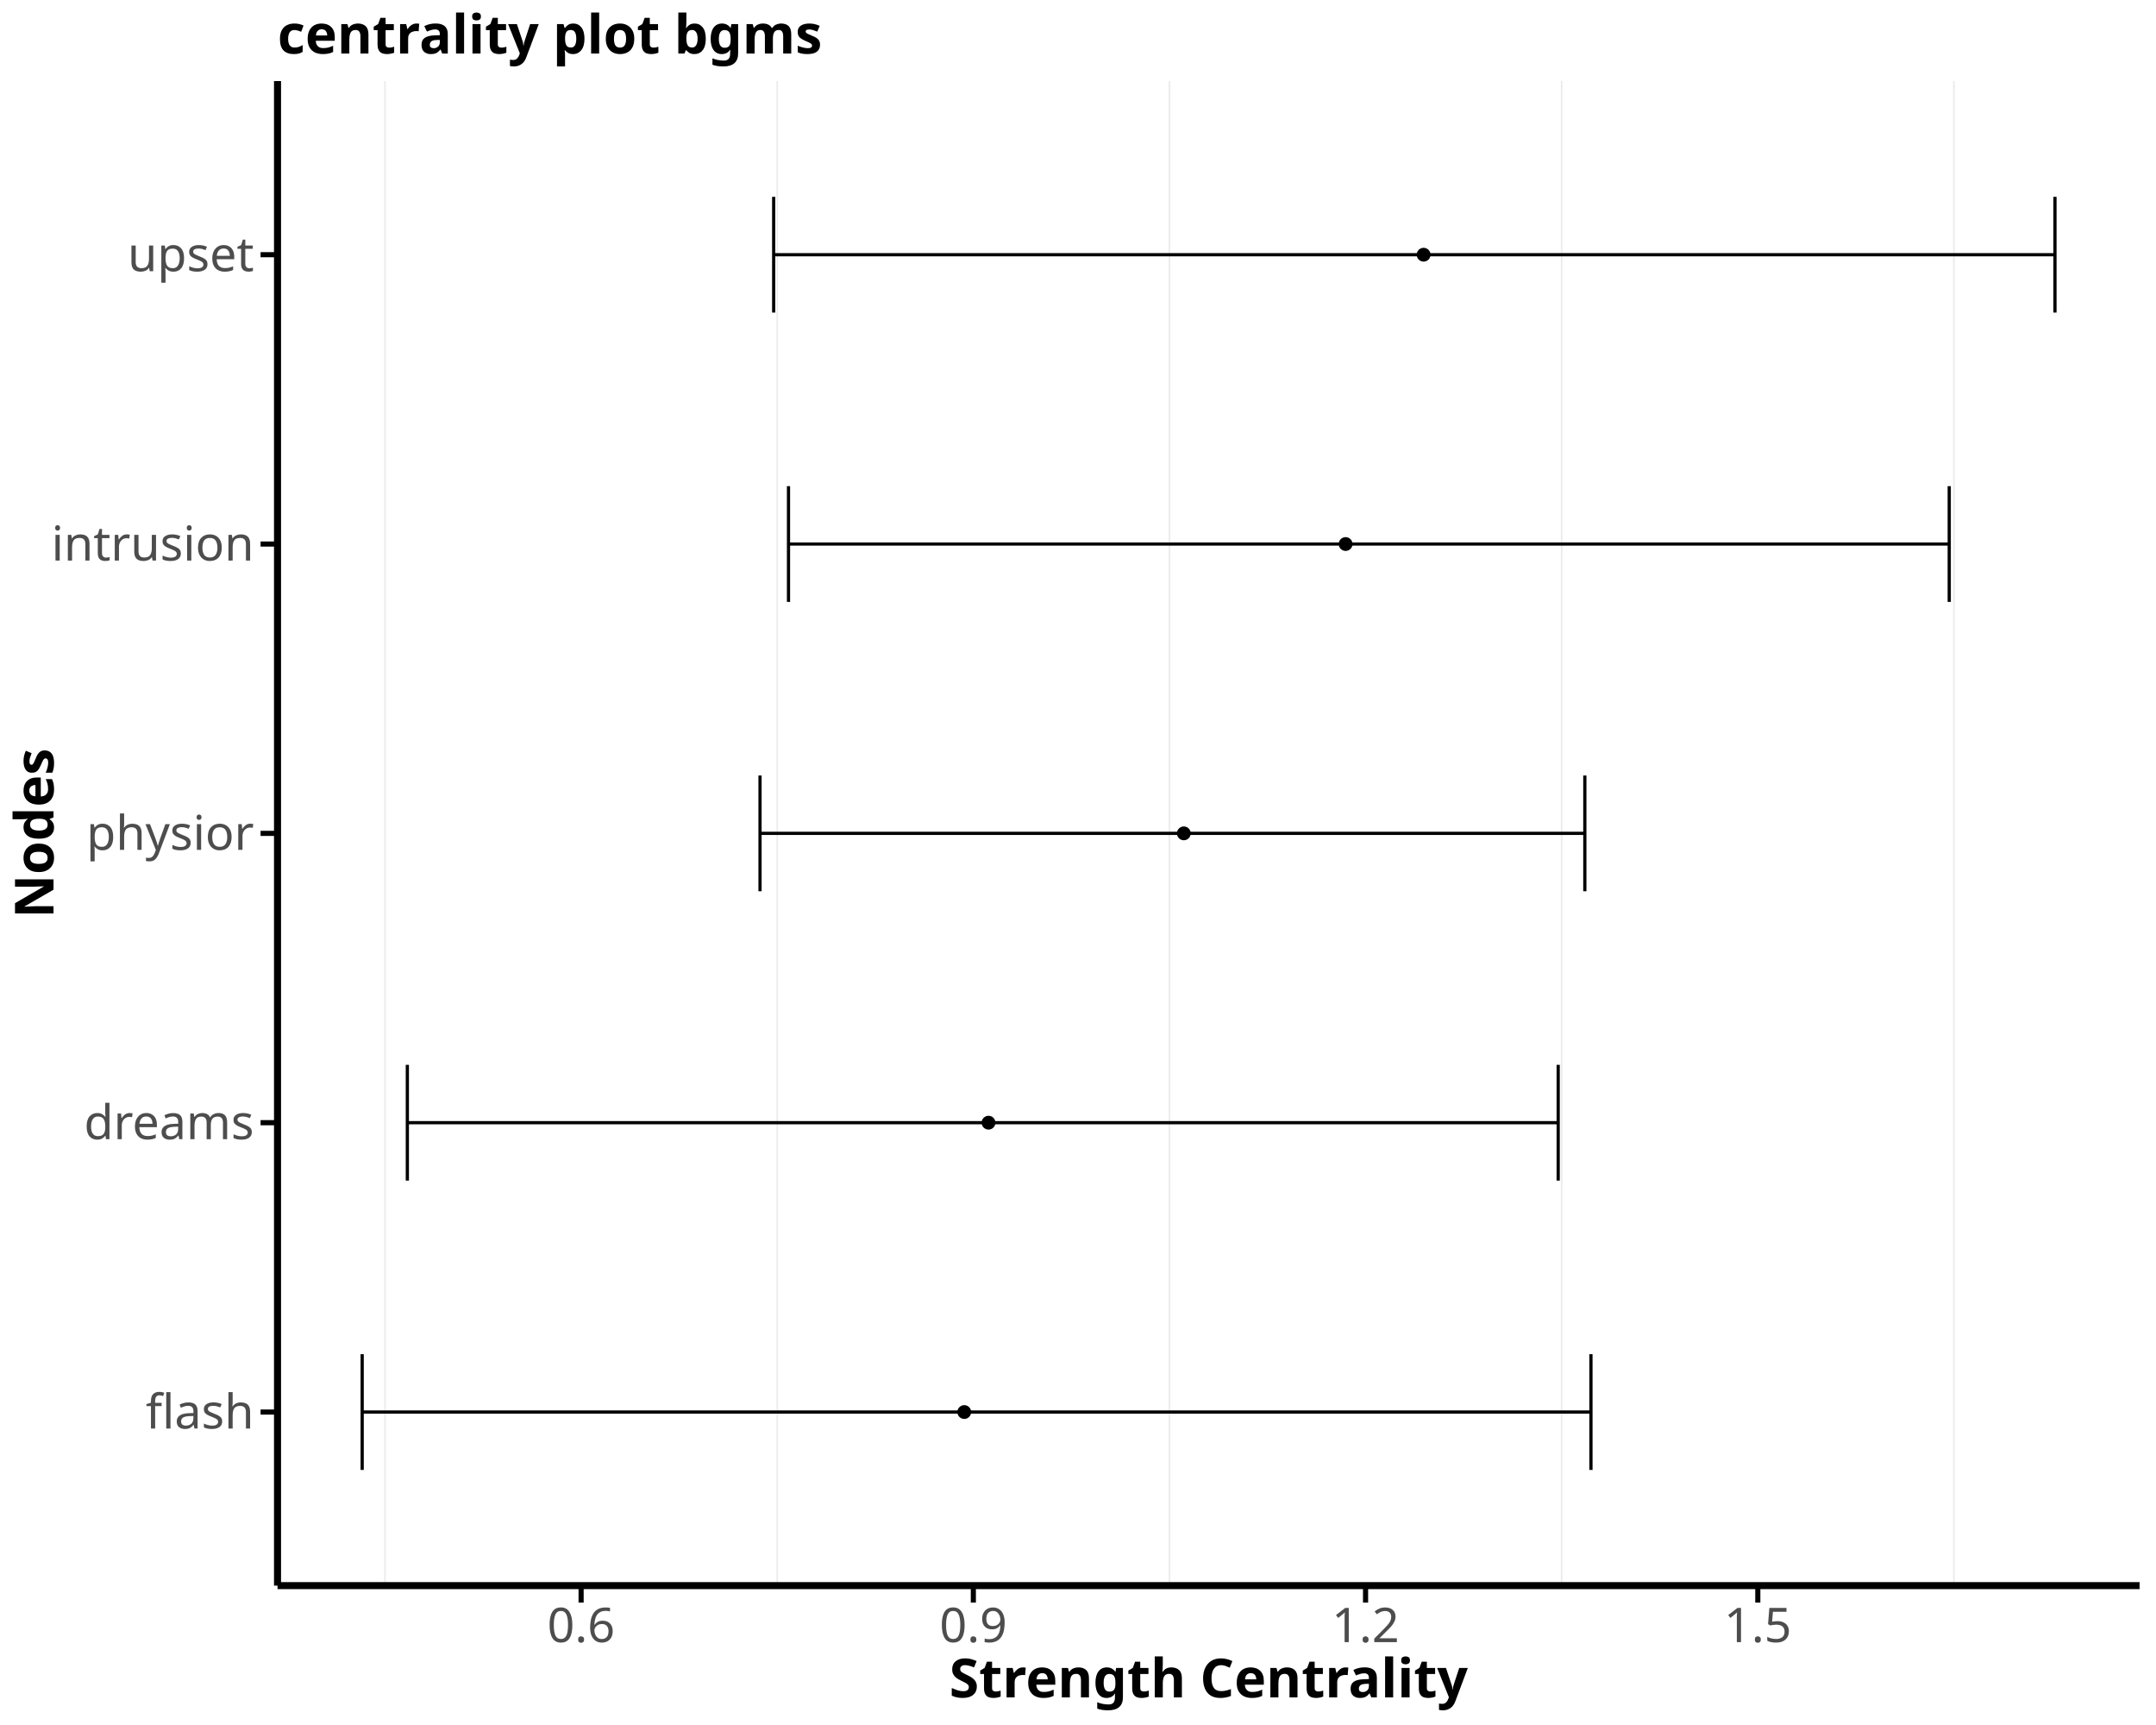
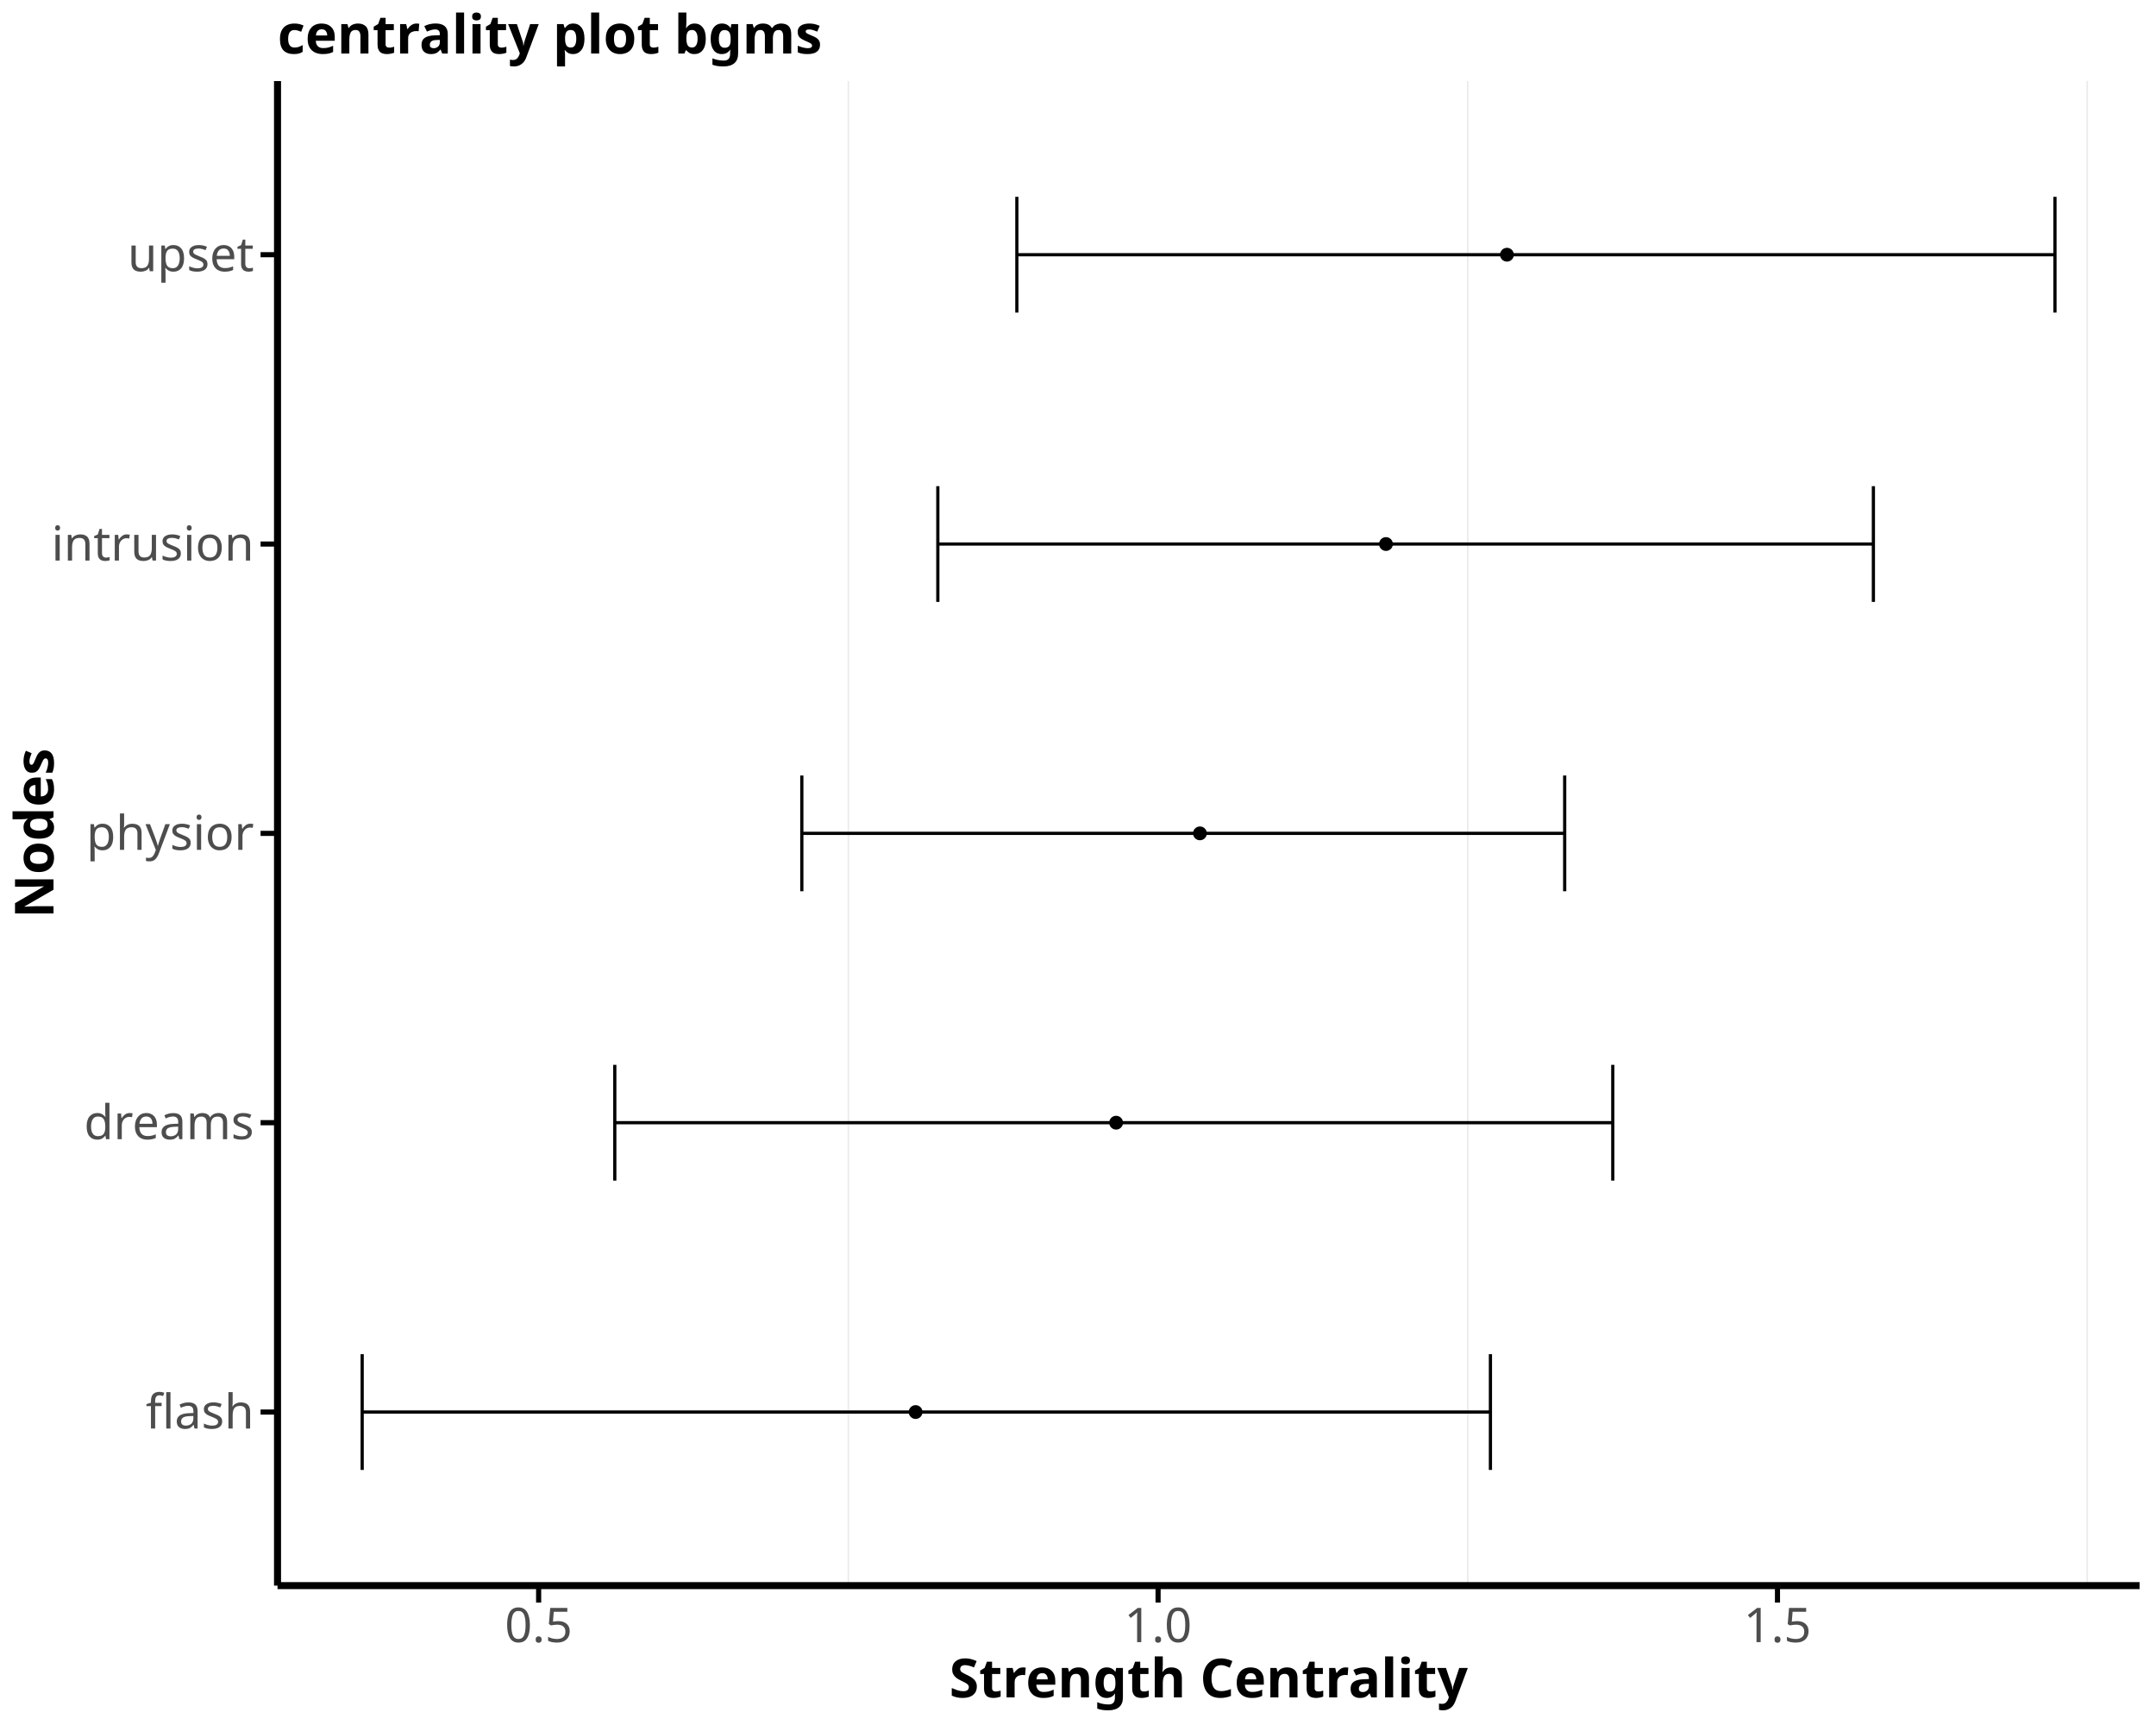
<svg xmlns="http://www.w3.org/2000/svg" class="svglite" data-engine-version="2.0" width="720.00pt" height="576.00pt" viewBox="0 0 720.00 576.00">
  <defs>
    <style type="text/css">
    .svglite line, .svglite polyline, .svglite polygon, .svglite path, .svglite rect, .svglite circle {
      fill: none;
      stroke: #000000;
      stroke-linecap: round;
      stroke-linejoin: round;
      stroke-miterlimit: 10.00;
    }
  </style>
  </defs>
  <rect width="100%" height="100%" style="stroke: none; fill: #FFFFFF;" />
  <defs>
    <clipPath id="cpMC4wMHw3MjAuMDB8MC4wMHw1NzYuMDA=">
      <rect x="0.00" y="0.00" width="720.00" height="576.00" />
    </clipPath>
  </defs>
  <g clip-path="url(#cpMC4wMHw3MjAuMDB8MC4wMHw1NzYuMDA=)">
</g>
  <defs>
    <clipPath id="cpOTIuNjh8NzE0LjUyfDI3LjA4fDUyOS40Ng==">
      <rect x="92.68" y="27.08" width="621.84" height="502.38" />
    </clipPath>
  </defs>
  <g clip-path="url(#cpOTIuNjh8NzE0LjUyfDI3LjA4fDUyOS40Ng==)">
-     <polyline points="128.57,529.46 128.57,27.08 " style="stroke-width: 0.53; stroke: #EBEBEB; stroke-linecap: butt;" />
-     <polyline points="259.55,529.46 259.55,27.08 " style="stroke-width: 0.53; stroke: #EBEBEB; stroke-linecap: butt;" />
-     <polyline points="390.54,529.46 390.54,27.08 " style="stroke-width: 0.53; stroke: #EBEBEB; stroke-linecap: butt;" />
-     <polyline points="521.52,529.46 521.52,27.08 " style="stroke-width: 0.53; stroke: #EBEBEB; stroke-linecap: butt;" />
-     <polyline points="652.51,529.46 652.51,27.08 " style="stroke-width: 0.53; stroke: #EBEBEB; stroke-linecap: butt;" />
-     <circle cx="322.02" cy="471.50" r="1.95" style="stroke-width: 0.71; fill: #000000;" />
-     <circle cx="330.12" cy="374.88" r="1.95" style="stroke-width: 0.71; fill: #000000;" />
-     <circle cx="395.34" cy="278.27" r="1.95" style="stroke-width: 0.71; fill: #000000;" />
-     <circle cx="449.37" cy="181.66" r="1.95" style="stroke-width: 0.71; fill: #000000;" />
-     <circle cx="475.42" cy="85.05" r="1.95" style="stroke-width: 0.71; fill: #000000;" />
-     <polyline points="531.30,490.82 531.30,452.17 " style="stroke-width: 1.07; stroke-linecap: butt;" />
-     <polyline points="531.30,471.50 120.95,471.50 " style="stroke-width: 1.07; stroke-linecap: butt;" />
+     <polyline points="283.31,529.46 283.31,27.08 " style="stroke-width: 0.53; stroke: #EBEBEB; stroke-linecap: butt;" />
+     <polyline points="490.16,529.46 490.16,27.08 " style="stroke-width: 0.53; stroke: #EBEBEB; stroke-linecap: butt;" />
+     <polyline points="697.02,529.46 697.02,27.08 " style="stroke-width: 0.53; stroke: #EBEBEB; stroke-linecap: butt;" />
+     <circle cx="305.77" cy="471.50" r="1.95" style="stroke-width: 0.71; fill: #000000;" />
+     <circle cx="372.73" cy="374.88" r="1.95" style="stroke-width: 0.71; fill: #000000;" />
+     <circle cx="400.72" cy="278.27" r="1.95" style="stroke-width: 0.71; fill: #000000;" />
+     <circle cx="462.85" cy="181.66" r="1.95" style="stroke-width: 0.71; fill: #000000;" />
+     <circle cx="503.25" cy="85.05" r="1.95" style="stroke-width: 0.71; fill: #000000;" />
+     <polyline points="497.73,490.82 497.73,452.17 " style="stroke-width: 1.07; stroke-linecap: butt;" />
+     <polyline points="497.73,471.50 120.95,471.50 " style="stroke-width: 1.07; stroke-linecap: butt;" />
    <polyline points="120.95,490.82 120.95,452.17 " style="stroke-width: 1.07; stroke-linecap: butt;" />
-     <polyline points="520.36,394.21 520.36,355.56 " style="stroke-width: 1.07; stroke-linecap: butt;" />
-     <polyline points="520.36,374.88 136.03,374.88 " style="stroke-width: 1.07; stroke-linecap: butt;" />
-     <polyline points="136.03,394.21 136.03,355.56 " style="stroke-width: 1.07; stroke-linecap: butt;" />
-     <polyline points="529.26,297.60 529.26,258.95 " style="stroke-width: 1.07; stroke-linecap: butt;" />
-     <polyline points="529.26,278.27 253.81,278.27 " style="stroke-width: 1.07; stroke-linecap: butt;" />
-     <polyline points="253.81,297.60 253.81,258.95 " style="stroke-width: 1.07; stroke-linecap: butt;" />
-     <polyline points="650.95,200.98 650.95,162.34 " style="stroke-width: 1.07; stroke-linecap: butt;" />
-     <polyline points="650.95,181.66 263.32,181.66 " style="stroke-width: 1.07; stroke-linecap: butt;" />
-     <polyline points="263.32,200.98 263.32,162.34 " style="stroke-width: 1.07; stroke-linecap: butt;" />
+     <polyline points="538.59,394.21 538.59,355.56 " style="stroke-width: 1.07; stroke-linecap: butt;" />
+     <polyline points="538.59,374.88 205.31,374.88 " style="stroke-width: 1.07; stroke-linecap: butt;" />
+     <polyline points="205.31,394.21 205.31,355.56 " style="stroke-width: 1.07; stroke-linecap: butt;" />
+     <polyline points="522.53,297.60 522.53,258.95 " style="stroke-width: 1.07; stroke-linecap: butt;" />
+     <polyline points="522.53,278.27 267.77,278.27 " style="stroke-width: 1.07; stroke-linecap: butt;" />
+     <polyline points="267.77,297.60 267.77,258.95 " style="stroke-width: 1.07; stroke-linecap: butt;" />
+     <polyline points="625.62,200.98 625.62,162.34 " style="stroke-width: 1.07; stroke-linecap: butt;" />
+     <polyline points="625.62,181.66 313.19,181.66 " style="stroke-width: 1.07; stroke-linecap: butt;" />
+     <polyline points="313.19,200.98 313.19,162.34 " style="stroke-width: 1.07; stroke-linecap: butt;" />
    <polyline points="686.26,104.37 686.26,65.73 " style="stroke-width: 1.07; stroke-linecap: butt;" />
-     <polyline points="686.26,85.05 258.37,85.05 " style="stroke-width: 1.07; stroke-linecap: butt;" />
-     <polyline points="258.37,104.37 258.37,65.73 " style="stroke-width: 1.07; stroke-linecap: butt;" />
+     <polyline points="686.26,85.05 339.58,85.05 " style="stroke-width: 1.07; stroke-linecap: butt;" />
+     <polyline points="339.58,104.37 339.58,65.73 " style="stroke-width: 1.07; stroke-linecap: butt;" />
  </g>
  <g clip-path="url(#cpMC4wMHw3MjAuMDB8MC4wMHw1NzYuMDA=)">
    <polyline points="92.68,529.46 92.68,27.08 " style="stroke-width: 2.35; stroke-linecap: butt;" />
    <text x="84.82" y="477.00" text-anchor="end" style="font-size: 16.00px; fill: #4D4D4D; font-family: sans;" textLength="33.80px" lengthAdjust="spacingAndGlyphs">flash</text>
    <text x="84.82" y="380.39" text-anchor="end" style="font-size: 16.00px; fill: #4D4D4D; font-family: sans;" textLength="53.37px" lengthAdjust="spacingAndGlyphs">dreams</text>
    <text x="84.82" y="283.78" text-anchor="end" style="font-size: 16.00px; fill: #4D4D4D; font-family: sans;" textLength="51.59px" lengthAdjust="spacingAndGlyphs">physior</text>
    <text x="84.82" y="187.17" text-anchor="end" style="font-size: 16.00px; fill: #4D4D4D; font-family: sans;" textLength="60.48px" lengthAdjust="spacingAndGlyphs">intrusion</text>
    <text x="84.82" y="90.56" text-anchor="end" style="font-size: 16.00px; fill: #4D4D4D; font-family: sans;" textLength="39.15px" lengthAdjust="spacingAndGlyphs">upset</text>
    <polyline points="87.02,471.50 92.68,471.50 " style="stroke-width: 1.71; stroke-linecap: butt;" />
    <polyline points="87.02,374.88 92.68,374.88 " style="stroke-width: 1.71; stroke-linecap: butt;" />
    <polyline points="87.02,278.27 92.68,278.27 " style="stroke-width: 1.71; stroke-linecap: butt;" />
    <polyline points="87.02,181.66 92.68,181.66 " style="stroke-width: 1.71; stroke-linecap: butt;" />
    <polyline points="87.02,85.05 92.68,85.05 " style="stroke-width: 1.71; stroke-linecap: butt;" />
    <polyline points="92.68,529.46 714.52,529.46 " style="stroke-width: 2.35; stroke-linecap: butt;" />
-     <polyline points="194.06,535.13 194.06,529.46 " style="stroke-width: 1.71; stroke-linecap: butt;" />
-     <polyline points="325.05,535.13 325.05,529.46 " style="stroke-width: 1.71; stroke-linecap: butt;" />
-     <polyline points="456.03,535.13 456.03,529.46 " style="stroke-width: 1.71; stroke-linecap: butt;" />
-     <polyline points="587.02,535.13 587.02,529.46 " style="stroke-width: 1.71; stroke-linecap: butt;" />
-     <text x="194.06" y="548.33" text-anchor="middle" style="font-size: 16.00px; fill: #4D4D4D; font-family: sans;" textLength="22.24px" lengthAdjust="spacingAndGlyphs">0.6</text>
-     <text x="325.05" y="548.33" text-anchor="middle" style="font-size: 16.00px; fill: #4D4D4D; font-family: sans;" textLength="22.24px" lengthAdjust="spacingAndGlyphs">0.9</text>
-     <text x="456.03" y="548.33" text-anchor="middle" style="font-size: 16.00px; fill: #4D4D4D; font-family: sans;" textLength="22.24px" lengthAdjust="spacingAndGlyphs">1.2</text>
-     <text x="587.02" y="548.33" text-anchor="middle" style="font-size: 16.00px; fill: #4D4D4D; font-family: sans;" textLength="22.24px" lengthAdjust="spacingAndGlyphs">1.5</text>
+     <polyline points="179.88,535.13 179.88,529.46 " style="stroke-width: 1.71; stroke-linecap: butt;" />
+     <polyline points="386.74,535.13 386.74,529.46 " style="stroke-width: 1.71; stroke-linecap: butt;" />
+     <polyline points="593.59,535.13 593.59,529.46 " style="stroke-width: 1.71; stroke-linecap: butt;" />
+     <text x="179.88" y="548.33" text-anchor="middle" style="font-size: 16.00px; fill: #4D4D4D; font-family: sans;" textLength="22.24px" lengthAdjust="spacingAndGlyphs">0.5</text>
+     <text x="386.74" y="548.33" text-anchor="middle" style="font-size: 16.00px; fill: #4D4D4D; font-family: sans;" textLength="22.24px" lengthAdjust="spacingAndGlyphs">1.0</text>
+     <text x="593.59" y="548.33" text-anchor="middle" style="font-size: 16.00px; fill: #4D4D4D; font-family: sans;" textLength="22.24px" lengthAdjust="spacingAndGlyphs">1.5</text>
    <text x="403.60" y="566.78" text-anchor="middle" style="font-size: 18.00px; font-weight: bold; font-family: sans;" textLength="149.08px" lengthAdjust="spacingAndGlyphs">Strength Centrality</text>
    <text transform="translate(17.87,278.27) rotate(-90)" text-anchor="middle" style="font-size: 18.00px; font-weight: bold; font-family: sans;" textLength="52.05px" lengthAdjust="spacingAndGlyphs">Nodes</text>
    <text x="92.68" y="17.87" style="font-size: 18.00px; font-weight: bold; font-family: sans;" textLength="155.09px" lengthAdjust="spacingAndGlyphs">centrality plot bgms</text>
  </g>
</svg>
